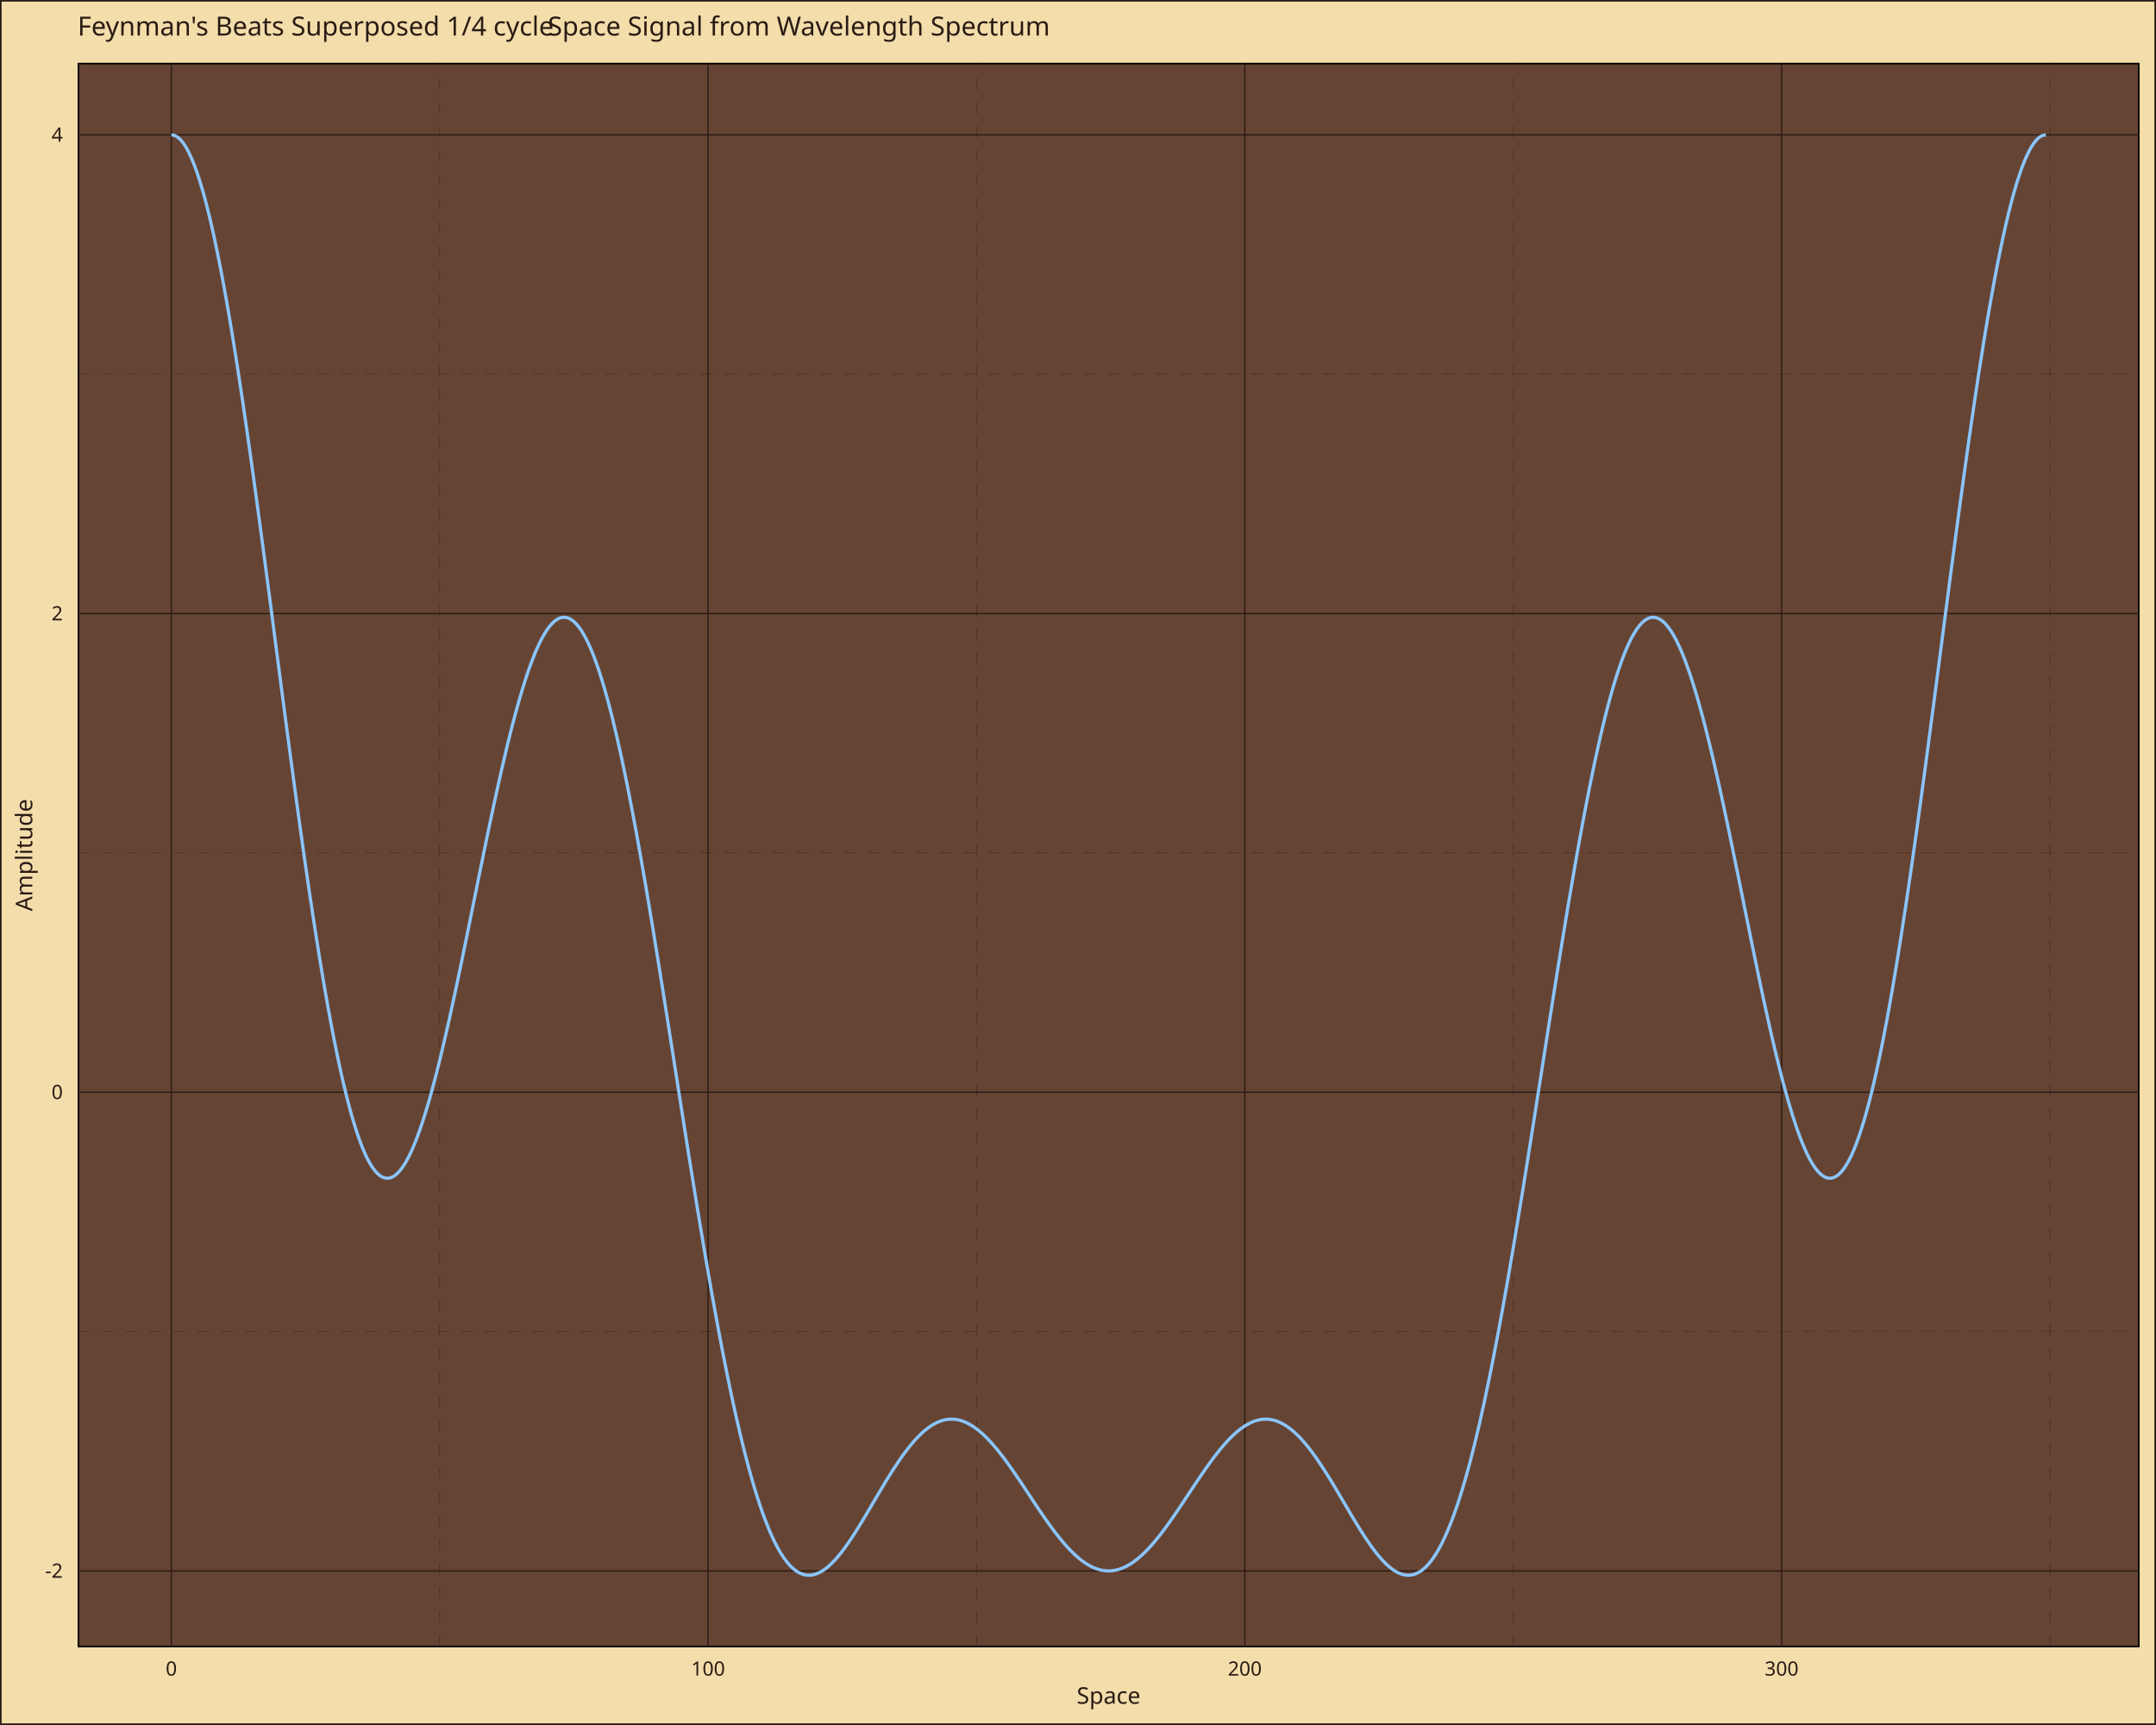
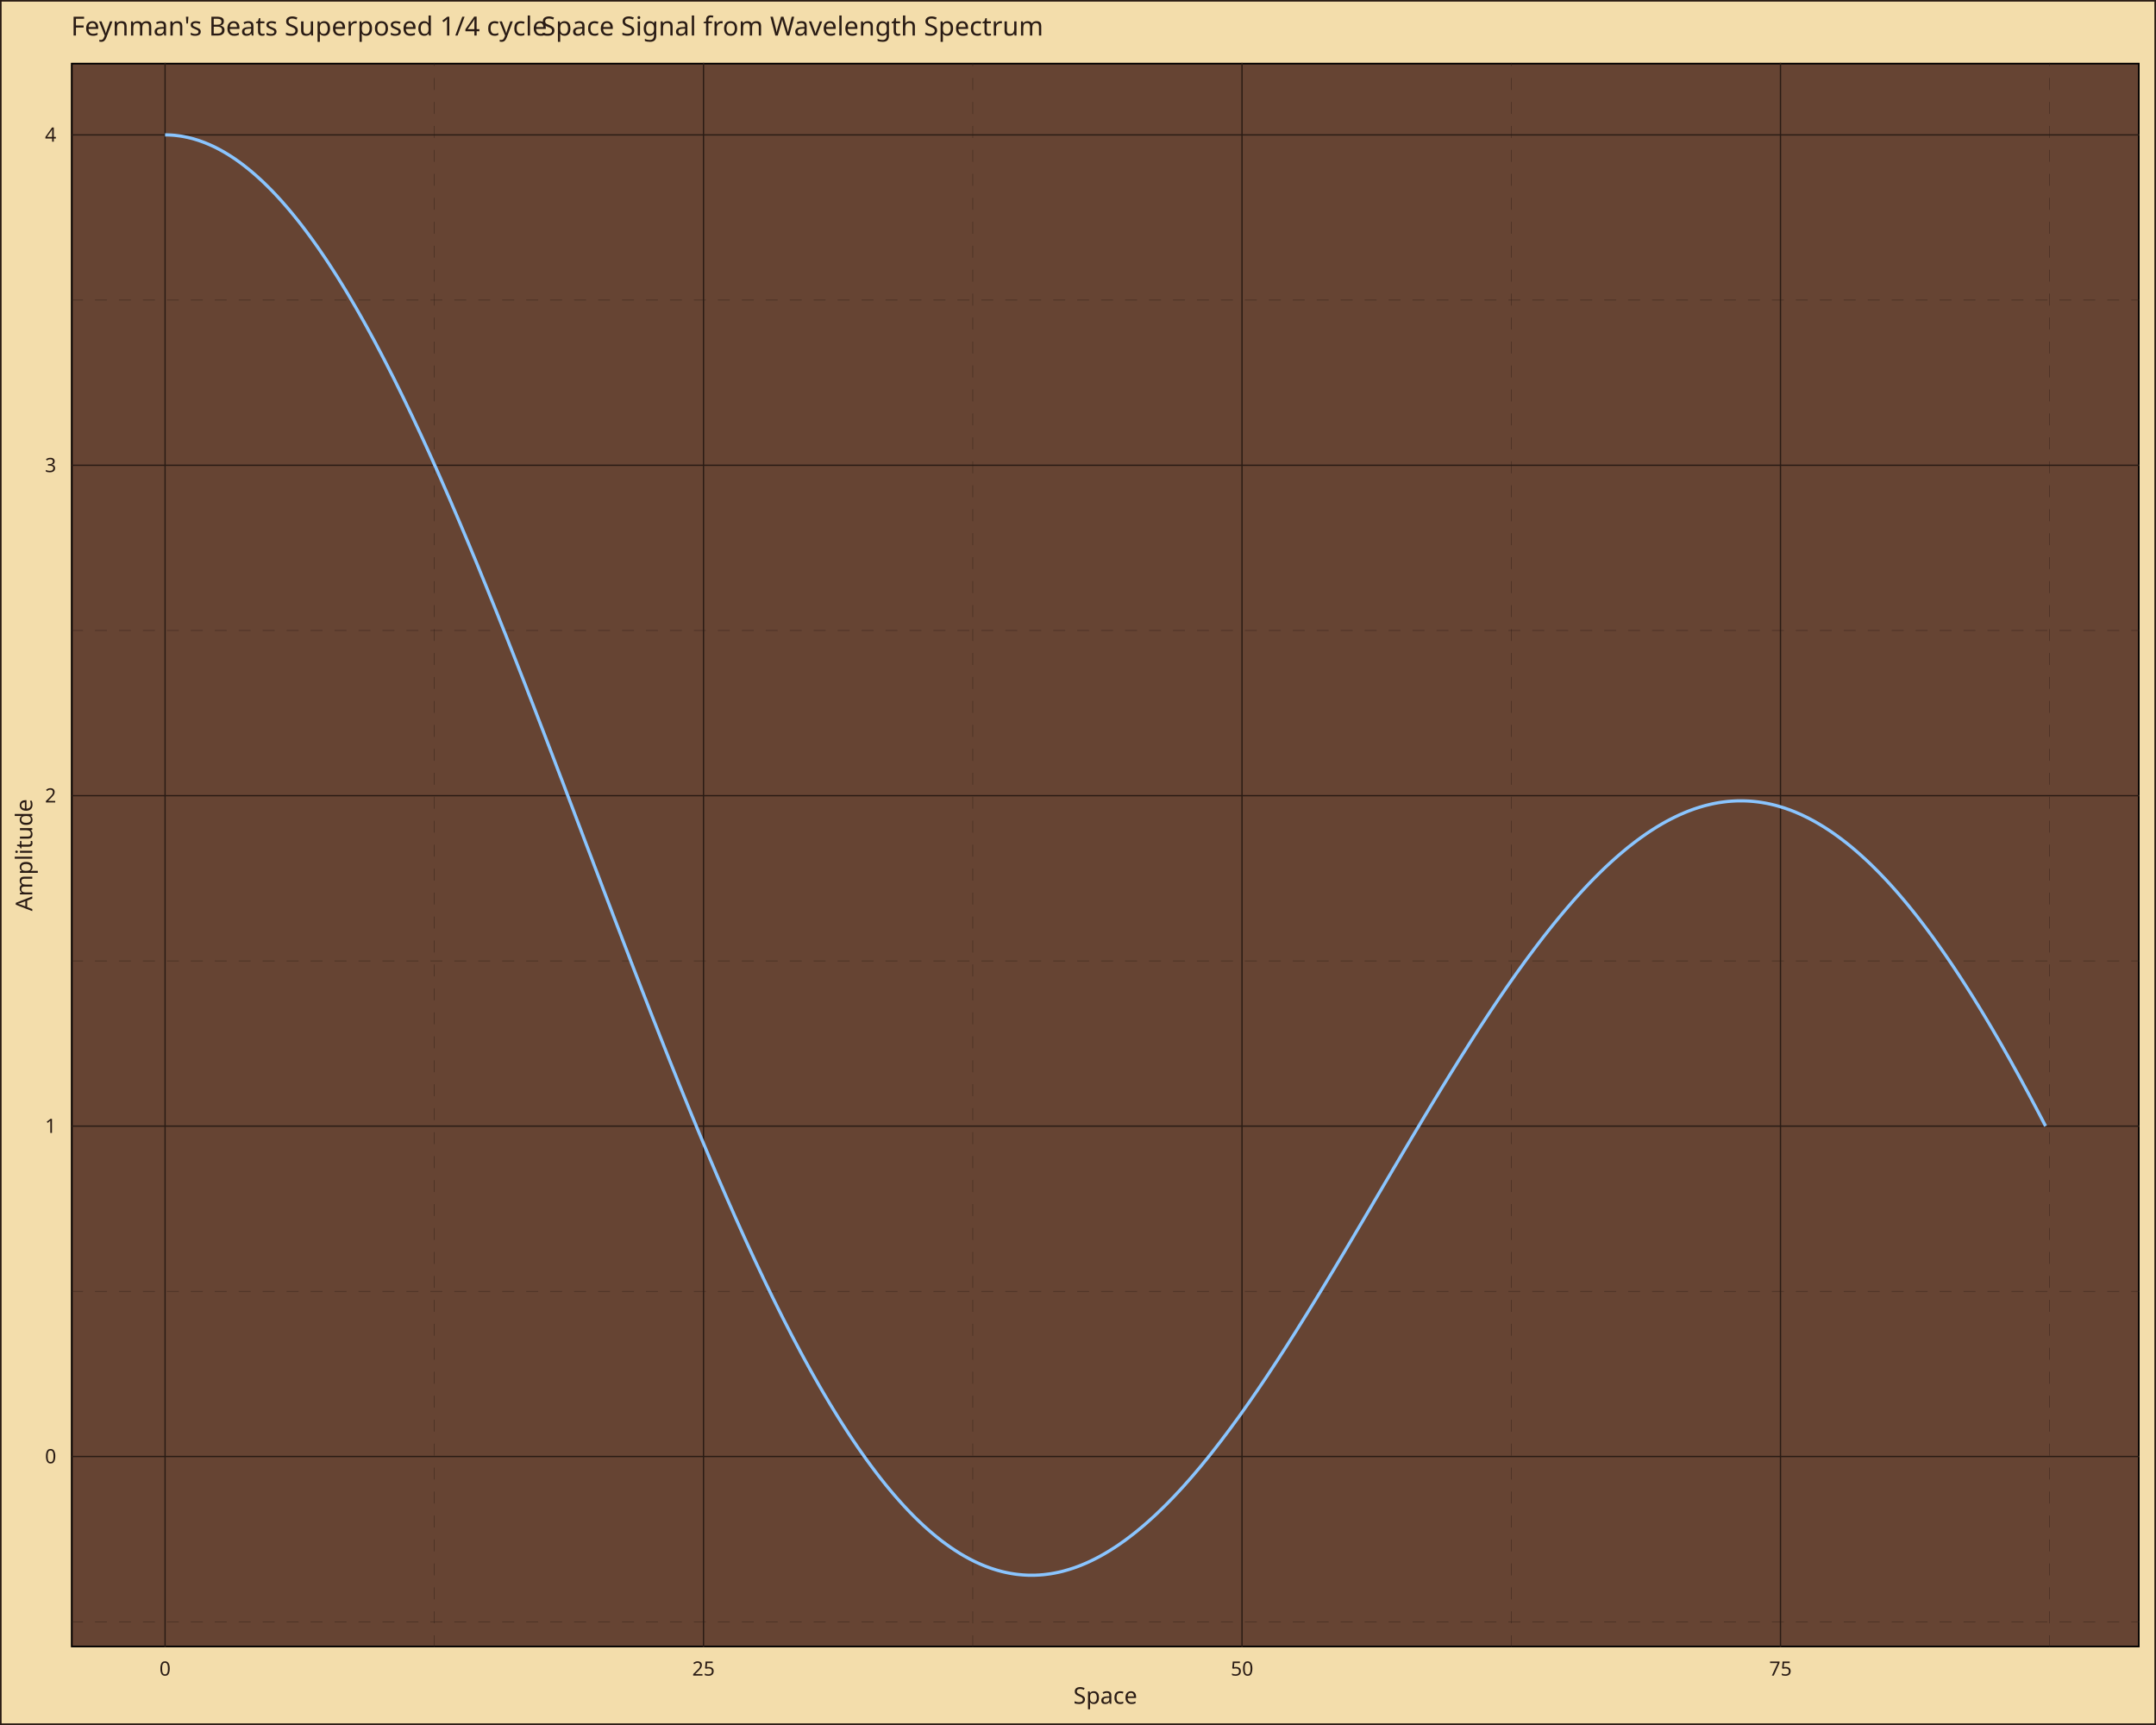
<svg xmlns="http://www.w3.org/2000/svg" class="svglite" data-engine-version="2.0" width="720.00pt" height="576.00pt" viewBox="0 0 720.00 576.00">
  <defs>
    <style type="text/css">
    .svglite line, .svglite polyline, .svglite polygon, .svglite path, .svglite rect, .svglite circle {
      fill: none;
      stroke: #000000;
      stroke-linecap: round;
      stroke-linejoin: round;
      stroke-miterlimit: 10.00;
    }
  </style>
  </defs>
  <rect width="100%" height="100%" style="stroke: none; fill: #FFFFFF;" />
  <defs>
    <clipPath id="cpMC4wMHw3MjAuMDB8MC4wMHw1NzYuMDA=">
      <rect x="0.00" y="0.00" width="720.00" height="576.00" />
    </clipPath>
  </defs>
  <g clip-path="url(#cpMC4wMHw3MjAuMDB8MC4wMHw1NzYuMDA=)">
    <rect x="0.00" y="0.00" width="720.00" height="576.00" style="stroke-width: 1.07; stroke: #291B14; fill: #F3DDAB;" />
  </g>
  <defs>
-     <clipPath id="cpMjUuOTJ8NzE0LjUyfDIwLjk5fDU1MC4wNA==">
-       <rect x="25.92" y="20.99" width="688.60" height="529.05" />
+     <clipPath id="cpMjMuNzJ8NzE0LjUyfDIwLjk5fDU1MC4wNA==">
+       <rect x="23.72" y="20.99" width="690.80" height="529.05" />
    </clipPath>
  </defs>
-   <g clip-path="url(#cpMjUuOTJ8NzE0LjUyfDIwLjk5fDU1MC4wNA==)">
-     <rect x="25.92" y="20.99" width="688.60" height="529.05" style="stroke-width: 1.07; fill: #664433;" />
-     <polyline points="25.92,444.63 714.52,444.63 " style="stroke-width: 0.11; stroke: #291B14; stroke-dasharray: 4.00,4.00; stroke-linecap: butt;" />
-     <polyline points="25.92,284.79 714.52,284.79 " style="stroke-width: 0.11; stroke: #291B14; stroke-dasharray: 4.00,4.00; stroke-linecap: butt;" />
-     <polyline points="25.92,124.96 714.52,124.96 " style="stroke-width: 0.11; stroke: #291B14; stroke-dasharray: 4.00,4.00; stroke-linecap: butt;" />
-     <polyline points="146.84,550.04 146.84,20.99 " style="stroke-width: 0.11; stroke: #291B14; stroke-dasharray: 4.00,4.00; stroke-linecap: butt;" />
-     <polyline points="326.10,550.04 326.10,20.99 " style="stroke-width: 0.11; stroke: #291B14; stroke-dasharray: 4.00,4.00; stroke-linecap: butt;" />
-     <polyline points="505.35,550.04 505.35,20.99 " style="stroke-width: 0.11; stroke: #291B14; stroke-dasharray: 4.00,4.00; stroke-linecap: butt;" />
-     <polyline points="684.60,550.04 684.60,20.99 " style="stroke-width: 0.11; stroke: #291B14; stroke-dasharray: 4.00,4.00; stroke-linecap: butt;" />
-     <polyline points="25.92,524.55 714.52,524.55 " style="stroke-width: 0.43; stroke: #291B14; stroke-linecap: butt;" />
-     <polyline points="25.92,364.71 714.52,364.71 " style="stroke-width: 0.43; stroke: #291B14; stroke-linecap: butt;" />
-     <polyline points="25.92,204.87 714.52,204.87 " style="stroke-width: 0.43; stroke: #291B14; stroke-linecap: butt;" />
-     <polyline points="25.92,45.04 714.52,45.04 " style="stroke-width: 0.43; stroke: #291B14; stroke-linecap: butt;" />
-     <polyline points="57.22,550.04 57.22,20.99 " style="stroke-width: 0.43; stroke: #291B14; stroke-linecap: butt;" />
-     <polyline points="236.47,550.04 236.47,20.99 " style="stroke-width: 0.43; stroke: #291B14; stroke-linecap: butt;" />
-     <polyline points="415.72,550.04 415.72,20.99 " style="stroke-width: 0.43; stroke: #291B14; stroke-linecap: butt;" />
-     <polyline points="594.98,550.04 594.98,20.99 " style="stroke-width: 0.43; stroke: #291B14; stroke-linecap: butt;" />
-     <polyline points="57.22,45.04 57.84,45.11 58.47,45.31 59.10,45.65 59.72,46.12 60.35,46.73 60.97,47.47 61.60,48.35 62.23,49.36 62.85,50.50 63.48,51.78 64.10,53.18 64.73,54.71 65.36,56.37 65.98,58.16 66.61,60.07 67.23,62.11 67.86,64.26 68.49,66.54 69.11,68.94 69.74,71.45 70.36,74.07 70.99,76.81 71.62,79.66 72.24,82.62 72.87,85.68 73.49,88.84 74.12,92.11 74.75,95.47 75.37,98.92 76.00,102.47 76.62,106.11 77.25,109.84 77.88,113.65 78.50,117.53 79.13,121.50 79.75,125.54 80.38,129.65 81.01,133.83 81.63,138.07 82.26,142.38 82.88,146.74 83.51,151.16 84.14,155.62 84.76,160.13 85.39,164.69 86.01,169.29 86.64,173.92 87.27,178.59 87.89,183.28 88.52,188.00 89.14,192.74 89.77,197.50 90.40,202.28 91.02,207.06 91.65,211.85 92.27,216.64 92.90,221.44 93.53,226.23 94.15,231.01 94.78,235.78 95.40,240.53 96.03,245.27 96.66,249.98 97.28,254.66 97.91,259.32 98.53,263.94 99.16,268.53 99.79,273.08 100.41,277.58 101.04,282.04 101.66,286.44 102.29,290.79 102.92,295.09 103.54,299.33 104.17,303.50 104.79,307.61 105.42,311.65 106.05,315.62 106.67,319.51 107.30,323.33 107.92,327.06 108.55,330.72 109.18,334.29 109.80,337.77 110.43,341.16 111.05,344.46 111.68,347.67 112.31,350.78 112.93,353.79 113.56,356.70 114.18,359.51 114.81,362.22 115.44,364.82 116.06,367.32 116.69,369.70 117.31,371.98 117.94,374.15 118.57,376.20 119.19,378.14 119.82,379.97 120.44,381.69 121.07,383.28 121.70,384.77 122.32,386.13 122.95,387.38 123.57,388.51 124.20,389.53 124.83,390.42 125.45,391.20 126.08,391.87 126.70,392.41 127.33,392.84 127.96,393.15 128.58,393.35 129.21,393.43 129.83,393.40 130.46,393.25 131.09,392.99 131.71,392.62 132.34,392.14 132.96,391.55 133.59,390.85 134.22,390.04 134.84,389.13 135.47,388.12 136.09,387.00 136.72,385.79 137.35,384.47 137.97,383.06 138.60,381.56 139.22,379.96 139.85,378.27 140.48,376.50 141.10,374.64 141.73,372.70 142.35,370.67 142.98,368.57 143.61,366.40 144.23,364.15 144.86,361.83 145.48,359.44 146.11,356.99 146.74,354.48 147.36,351.91 147.99,349.28 148.61,346.60 149.24,343.87 149.87,341.09 150.49,338.28 151.12,335.42 151.74,332.52 152.37,329.59 153.00,326.63 153.62,323.64 154.25,320.62 154.87,317.59 155.50,314.54 156.13,311.47 156.75,308.40 157.38,305.31 158.00,302.22 158.63,299.13 159.26,296.04 159.88,292.96 160.51,289.89 161.13,286.83 161.76,283.78 162.39,280.75 163.01,277.74 163.64,274.76 164.26,271.81 164.89,268.88 165.52,266.00 166.14,263.14 166.77,260.33 167.39,257.56 168.02,254.84 168.65,252.17 169.27,249.54 169.90,246.98 170.52,244.46 171.15,242.01 171.78,239.62 172.40,237.30 173.03,235.04 173.65,232.85 174.28,230.74 174.91,228.70 175.53,226.73 176.16,224.85 176.78,223.04 177.41,221.32 178.04,219.68 178.66,218.12 179.29,216.66 179.91,215.28 180.54,214.00 181.17,212.81 181.79,211.71 182.42,210.70 183.04,209.80 183.67,208.99 184.30,208.28 184.92,207.67 185.55,207.16 186.17,206.75 186.80,206.44 187.43,206.23 188.05,206.13 188.68,206.13 189.30,206.24 189.93,206.44 190.56,206.76 191.18,207.17 191.81,207.69 192.43,208.32 193.06,209.05 193.69,209.88 194.31,210.81 194.94,211.85 195.56,212.99 196.19,214.22 196.82,215.56 197.44,217.00 198.07,218.54 198.69,220.18 199.32,221.91 199.95,223.73 200.57,225.66 201.20,227.67 201.82,229.78 202.45,231.97 203.08,234.25 203.70,236.62 204.33,239.08 204.95,241.62 205.58,244.24 206.21,246.94 206.83,249.72 207.46,252.57 208.08,255.50 208.71,258.50 209.34,261.56 209.96,264.70 210.59,267.90 211.21,271.16 211.84,274.49 212.47,277.87 213.09,281.30 213.72,284.79 214.34,288.33 214.97,291.92 215.60,295.55 216.22,299.23 216.85,302.94 217.47,306.70 218.10,310.49 218.73,314.31 219.35,318.16 219.98,322.04 220.60,325.94 221.23,329.86 221.86,333.80 222.48,337.76 223.11,341.73 223.73,345.71 224.36,349.70 224.99,353.69 225.61,357.69 226.24,361.68 226.86,365.68 227.49,369.67 228.12,373.65 228.74,377.61 229.37,381.57 229.99,385.51 230.62,389.43 231.25,393.33 231.87,397.21 232.50,401.06 233.12,404.88 233.75,408.67 234.38,412.43 235.00,416.16 235.63,419.84 236.25,423.49 236.88,427.10 237.51,430.66 238.13,434.17 238.76,437.64 239.38,441.06 240.01,444.43 240.64,447.75 241.26,451.01 241.89,454.21 242.51,457.35 243.14,460.44 243.77,463.46 244.39,466.43 245.02,469.32 245.64,472.16 246.27,474.92 246.90,477.62 247.52,480.25 248.15,482.81 248.77,485.30 249.40,487.72 250.03,490.07 250.65,492.34 251.28,494.54 251.90,496.66 252.53,498.71 253.16,500.69 253.78,502.59 254.41,504.41 255.03,506.16 255.66,507.83 256.29,509.43 256.91,510.95 257.54,512.39 258.16,513.76 258.79,515.05 259.42,516.27 260.04,517.41 260.67,518.48 261.29,519.47 261.92,520.39 262.55,521.24 263.17,522.01 263.80,522.71 264.42,523.34 265.05,523.91 265.68,524.40 266.30,524.82 266.93,525.18 267.55,525.47 268.18,525.69 268.81,525.85 269.43,525.95 270.06,525.99 270.68,525.97 271.31,525.89 271.94,525.75 272.56,525.56 273.19,525.31 273.81,525.01 274.44,524.66 275.07,524.26 275.69,523.81 276.32,523.31 276.94,522.77 277.57,522.19 278.20,521.57 278.82,520.91 279.45,520.21 280.07,519.47 280.70,518.70 281.33,517.90 281.95,517.06 282.58,516.20 283.20,515.32 283.83,514.40 284.46,513.47 285.08,512.51 285.71,511.54 286.33,510.54 286.96,509.54 287.59,508.51 288.21,507.48 288.84,506.44 289.46,505.39 290.09,504.33 290.72,503.27 291.34,502.20 291.97,501.14 292.59,500.07 293.22,499.01 293.85,497.95 294.47,496.90 295.10,495.86 295.72,494.82 296.35,493.80 296.98,492.79 297.60,491.79 298.23,490.80 298.85,489.84 299.48,488.89 300.11,487.96 300.73,487.05 301.36,486.16 301.98,485.30 302.61,484.46 303.24,483.65 303.86,482.86 304.49,482.10 305.11,481.37 305.74,480.67 306.37,480.00 306.99,479.36 307.62,478.76 308.24,478.18 308.87,477.64 309.50,477.14 310.12,476.67 310.75,476.23 311.37,475.83 312.00,475.47 312.63,475.14 313.25,474.85 313.88,474.60 314.50,474.38 315.13,474.21 315.76,474.07 316.38,473.97 317.01,473.90 317.63,473.88 318.26,473.89 318.89,473.94 319.51,474.02 320.14,474.15 320.76,474.31 321.39,474.50 322.02,474.74 322.64,475.01 323.27,475.31 323.89,475.65 324.52,476.02 325.15,476.43 325.77,476.86 326.40,477.33 327.02,477.84 327.65,478.37 328.28,478.93 328.90,479.52 329.53,480.14 330.15,480.78 330.78,481.45 331.41,482.15 332.03,482.87 332.66,483.61 333.28,484.37 333.91,485.16 334.54,485.96 335.16,486.78 335.79,487.62 336.41,488.47 337.04,489.34 337.67,490.23 338.29,491.12 338.92,492.03 339.54,492.94 340.17,493.87 340.80,494.80 341.42,495.73 342.05,496.67 342.67,497.62 343.30,498.56 343.93,499.51 344.55,500.45 345.18,501.40 345.80,502.34 346.43,503.27 347.06,504.20 347.68,505.12 348.31,506.04 348.93,506.94 349.56,507.83 350.19,508.71 350.81,509.58 351.44,510.43 352.06,511.27 352.69,512.09 353.32,512.89 353.94,513.67 354.57,514.43 355.19,515.17 355.82,515.89 356.45,516.59 357.07,517.26 357.70,517.91 358.32,518.53 358.95,519.12 359.58,519.69 360.20,520.23 360.83,520.74 361.45,521.22 362.08,521.67 362.71,522.09 363.33,522.47 363.96,522.83 364.58,523.15 365.21,523.44 365.84,523.70 366.46,523.92 367.09,524.11 367.71,524.27 368.34,524.39 368.97,524.48 369.59,524.53 370.22,524.55 370.84,524.53 371.47,524.48 372.10,524.39 372.72,524.27 373.35,524.11 373.97,523.92 374.60,523.70 375.23,523.44 375.85,523.15 376.48,522.83 377.10,522.47 377.73,522.09 378.36,521.67 378.98,521.22 379.61,520.74 380.23,520.23 380.86,519.69 381.49,519.12 382.11,518.53 382.74,517.91 383.36,517.26 383.99,516.59 384.62,515.89 385.24,515.17 385.87,514.43 386.49,513.67 387.12,512.89 387.75,512.09 388.37,511.27 389.00,510.43 389.62,509.58 390.25,508.71 390.88,507.83 391.50,506.94 392.13,506.04 392.75,505.12 393.38,504.20 394.01,503.27 394.63,502.34 395.26,501.40 395.88,500.45 396.51,499.51 397.14,498.56 397.76,497.62 398.39,496.67 399.01,495.73 399.64,494.80 400.27,493.87 400.89,492.94 401.52,492.03 402.14,491.12 402.77,490.23 403.40,489.34 404.02,488.47 404.65,487.62 405.27,486.78 405.90,485.96 406.53,485.16 407.15,484.37 407.78,483.61 408.40,482.87 409.03,482.15 409.66,481.45 410.28,480.78 410.91,480.14 411.54,479.52 412.16,478.93 412.79,478.37 413.41,477.84 414.04,477.33 414.67,476.86 415.29,476.43 415.92,476.02 416.54,475.65 417.17,475.31 417.80,475.01 418.42,474.74 419.05,474.50 419.67,474.31 420.30,474.15 420.93,474.02 421.55,473.94 422.18,473.89 422.80,473.88 423.43,473.90 424.06,473.97 424.68,474.07 425.31,474.21 425.93,474.38 426.56,474.60 427.19,474.85 427.81,475.14 428.44,475.47 429.06,475.83 429.69,476.23 430.32,476.67 430.94,477.14 431.57,477.64 432.19,478.18 432.82,478.76 433.45,479.36 434.07,480.00 434.70,480.67 435.32,481.37 435.95,482.10 436.58,482.86 437.20,483.65 437.83,484.46 438.45,485.30 439.08,486.16 439.71,487.05 440.33,487.96 440.96,488.89 441.58,489.84 442.21,490.80 442.84,491.79 443.46,492.79 444.09,493.80 444.71,494.82 445.34,495.86 445.97,496.90 446.59,497.95 447.22,499.01 447.84,500.07 448.47,501.14 449.10,502.20 449.72,503.27 450.35,504.33 450.97,505.39 451.60,506.44 452.23,507.48 452.85,508.51 453.48,509.54 454.10,510.54 454.73,511.54 455.36,512.51 455.98,513.47 456.61,514.40 457.23,515.32 457.86,516.20 458.49,517.06 459.11,517.90 459.74,518.70 460.36,519.47 460.99,520.21 461.62,520.91 462.24,521.57 462.87,522.19 463.49,522.77 464.12,523.31 464.75,523.81 465.37,524.26 466.00,524.66 466.62,525.01 467.25,525.31 467.88,525.56 468.50,525.75 469.13,525.89 469.75,525.97 470.38,525.99 471.01,525.95 471.63,525.85 472.26,525.69 472.88,525.47 473.51,525.18 474.14,524.82 474.76,524.40 475.39,523.91 476.01,523.34 476.64,522.71 477.27,522.01 477.89,521.24 478.52,520.39 479.14,519.47 479.77,518.48 480.40,517.41 481.02,516.27 481.65,515.05 482.27,513.76 482.90,512.39 483.53,510.95 484.15,509.43 484.78,507.83 485.40,506.16 486.03,504.41 486.66,502.59 487.28,500.69 487.91,498.71 488.53,496.66 489.16,494.54 489.79,492.34 490.41,490.07 491.04,487.72 491.66,485.30 492.29,482.81 492.92,480.25 493.54,477.62 494.17,474.92 494.79,472.16 495.42,469.32 496.05,466.43 496.67,463.46 497.30,460.44 497.92,457.35 498.55,454.21 499.18,451.01 499.80,447.75 500.43,444.43 501.05,441.06 501.68,437.64 502.31,434.17 502.93,430.66 503.56,427.10 504.18,423.49 504.81,419.84 505.44,416.16 506.06,412.43 506.69,408.67 507.31,404.88 507.94,401.06 508.57,397.21 509.19,393.33 509.82,389.43 510.44,385.51 511.07,381.57 511.70,377.61 512.32,373.65 512.95,369.67 513.57,365.68 514.20,361.68 514.83,357.69 515.45,353.69 516.08,349.70 516.70,345.71 517.33,341.73 517.96,337.76 518.58,333.80 519.21,329.86 519.83,325.94 520.46,322.04 521.09,318.16 521.71,314.31 522.34,310.49 522.96,306.70 523.59,302.94 524.22,299.23 524.84,295.55 525.47,291.92 526.09,288.33 526.72,284.79 527.35,281.30 527.97,277.87 528.60,274.49 529.22,271.16 529.85,267.90 530.48,264.70 531.10,261.56 531.73,258.50 532.35,255.50 532.98,252.57 533.61,249.72 534.23,246.94 534.86,244.24 535.48,241.62 536.11,239.08 536.74,236.62 537.36,234.25 537.99,231.97 538.61,229.78 539.24,227.67 539.87,225.66 540.49,223.73 541.12,221.91 541.74,220.18 542.37,218.54 543.00,217.00 543.62,215.56 544.25,214.22 544.87,212.99 545.50,211.85 546.13,210.81 546.75,209.88 547.38,209.05 548.00,208.32 548.63,207.69 549.26,207.17 549.88,206.76 550.51,206.44 551.13,206.24 551.76,206.13 552.39,206.13 553.01,206.23 553.64,206.44 554.26,206.75 554.89,207.16 555.52,207.67 556.14,208.28 556.77,208.99 557.39,209.80 558.02,210.70 558.65,211.71 559.27,212.81 559.90,214.00 560.52,215.28 561.15,216.66 561.78,218.12 562.40,219.68 563.03,221.32 563.65,223.04 564.28,224.85 564.91,226.73 565.53,228.70 566.16,230.74 566.78,232.85 567.41,235.04 568.04,237.30 568.66,239.62 569.29,242.01 569.91,244.46 570.54,246.98 571.17,249.54 571.79,252.17 572.42,254.84 573.04,257.56 573.67,260.33 574.30,263.14 574.92,266.00 575.55,268.88 576.17,271.81 576.80,274.76 577.43,277.74 578.05,280.75 578.68,283.78 579.30,286.83 579.93,289.89 580.56,292.96 581.18,296.04 581.81,299.13 582.43,302.22 583.06,305.31 583.69,308.40 584.31,311.47 584.94,314.54 585.56,317.59 586.19,320.62 586.82,323.64 587.44,326.63 588.07,329.59 588.69,332.52 589.32,335.42 589.95,338.28 590.57,341.09 591.20,343.87 591.82,346.60 592.45,349.28 593.08,351.91 593.70,354.48 594.33,356.99 594.95,359.44 595.58,361.83 596.21,364.15 596.83,366.40 597.46,368.57 598.08,370.67 598.71,372.70 599.34,374.64 599.96,376.50 600.59,378.27 601.21,379.96 601.84,381.56 602.47,383.06 603.09,384.47 603.72,385.79 604.34,387.00 604.97,388.12 605.60,389.13 606.22,390.04 606.85,390.85 607.47,391.55 608.10,392.14 608.73,392.62 609.35,392.99 609.98,393.25 610.60,393.40 611.23,393.43 611.86,393.35 612.48,393.15 613.11,392.84 613.73,392.41 614.36,391.87 614.99,391.20 615.61,390.42 616.24,389.53 616.86,388.51 617.49,387.38 618.12,386.13 618.74,384.77 619.37,383.28 619.99,381.69 620.62,379.97 621.25,378.14 621.87,376.20 622.50,374.15 623.12,371.98 623.75,369.70 624.38,367.32 625.00,364.82 625.63,362.22 626.25,359.51 626.88,356.70 627.51,353.79 628.13,350.78 628.76,347.67 629.38,344.46 630.01,341.16 630.64,337.77 631.26,334.29 631.89,330.72 632.51,327.06 633.14,323.33 633.77,319.51 634.39,315.62 635.02,311.65 635.64,307.61 636.27,303.50 636.90,299.33 637.52,295.09 638.15,290.79 638.77,286.44 639.40,282.04 640.03,277.58 640.65,273.08 641.28,268.53 641.90,263.94 642.53,259.32 643.16,254.66 643.78,249.98 644.41,245.27 645.03,240.53 645.66,235.78 646.29,231.01 646.91,226.23 647.54,221.44 648.16,216.64 648.79,211.85 649.42,207.06 650.04,202.28 650.67,197.50 651.29,192.74 651.92,188.00 652.55,183.28 653.17,178.59 653.80,173.92 654.42,169.29 655.05,164.69 655.68,160.13 656.30,155.62 656.93,151.16 657.55,146.74 658.18,142.38 658.81,138.07 659.43,133.83 660.06,129.65 660.68,125.54 661.31,121.50 661.94,117.53 662.56,113.65 663.19,109.84 663.81,106.11 664.44,102.47 665.07,98.92 665.69,95.47 666.32,92.11 666.94,88.84 667.57,85.68 668.20,82.62 668.82,79.66 669.45,76.81 670.07,74.07 670.70,71.45 671.33,68.94 671.95,66.54 672.58,64.26 673.20,62.11 673.83,60.07 674.46,58.16 675.08,56.37 675.71,54.71 676.33,53.18 676.96,51.78 677.59,50.50 678.21,49.36 678.84,48.35 679.46,47.47 680.09,46.73 680.72,46.12 681.34,45.65 681.97,45.31 682.59,45.11 683.22,45.04 " style="stroke-width: 1.07; stroke: #8AC5FF; stroke-linecap: butt;" />
+   <g clip-path="url(#cpMjMuNzJ8NzE0LjUyfDIwLjk5fDU1MC4wNA==)">
+     <rect x="23.72" y="20.99" width="690.80" height="529.05" style="stroke-width: 1.07; fill: #664433;" />
+     <polyline points="23.72,541.50 714.52,541.50 " style="stroke-width: 0.11; stroke: #291B14; stroke-dasharray: 4.00,4.00; stroke-linecap: butt;" />
+     <polyline points="23.72,431.18 714.52,431.18 " style="stroke-width: 0.11; stroke: #291B14; stroke-dasharray: 4.00,4.00; stroke-linecap: butt;" />
+     <polyline points="23.72,320.85 714.52,320.85 " style="stroke-width: 0.11; stroke: #291B14; stroke-dasharray: 4.00,4.00; stroke-linecap: butt;" />
+     <polyline points="23.72,210.53 714.52,210.53 " style="stroke-width: 0.11; stroke: #291B14; stroke-dasharray: 4.00,4.00; stroke-linecap: butt;" />
+     <polyline points="23.72,100.20 714.52,100.20 " style="stroke-width: 0.11; stroke: #291B14; stroke-dasharray: 4.00,4.00; stroke-linecap: butt;" />
+     <polyline points="145.03,550.04 145.03,20.99 " style="stroke-width: 0.11; stroke: #291B14; stroke-dasharray: 4.00,4.00; stroke-linecap: butt;" />
+     <polyline points="324.86,550.04 324.86,20.99 " style="stroke-width: 0.11; stroke: #291B14; stroke-dasharray: 4.00,4.00; stroke-linecap: butt;" />
+     <polyline points="504.68,550.04 504.68,20.99 " style="stroke-width: 0.11; stroke: #291B14; stroke-dasharray: 4.00,4.00; stroke-linecap: butt;" />
+     <polyline points="684.51,550.04 684.51,20.99 " style="stroke-width: 0.11; stroke: #291B14; stroke-dasharray: 4.00,4.00; stroke-linecap: butt;" />
+     <polyline points="23.72,486.34 714.52,486.34 " style="stroke-width: 0.43; stroke: #291B14; stroke-linecap: butt;" />
+     <polyline points="23.72,376.02 714.52,376.02 " style="stroke-width: 0.43; stroke: #291B14; stroke-linecap: butt;" />
+     <polyline points="23.72,265.69 714.52,265.69 " style="stroke-width: 0.43; stroke: #291B14; stroke-linecap: butt;" />
+     <polyline points="23.72,155.36 714.52,155.36 " style="stroke-width: 0.43; stroke: #291B14; stroke-linecap: butt;" />
+     <polyline points="23.72,45.04 714.52,45.04 " style="stroke-width: 0.43; stroke: #291B14; stroke-linecap: butt;" />
+     <polyline points="55.12,550.04 55.12,20.99 " style="stroke-width: 0.43; stroke: #291B14; stroke-linecap: butt;" />
+     <polyline points="234.94,550.04 234.94,20.99 " style="stroke-width: 0.43; stroke: #291B14; stroke-linecap: butt;" />
+     <polyline points="414.77,550.04 414.77,20.99 " style="stroke-width: 0.43; stroke: #291B14; stroke-linecap: butt;" />
+     <polyline points="594.60,550.04 594.60,20.99 " style="stroke-width: 0.43; stroke: #291B14; stroke-linecap: butt;" />
+     <polyline points="55.12,45.04 55.75,45.04 56.38,45.06 57.00,45.09 57.63,45.13 58.26,45.18 58.89,45.25 59.52,45.33 60.14,45.41 60.77,45.51 61.40,45.62 62.03,45.75 62.66,45.88 63.28,46.03 63.91,46.18 64.54,46.35 65.17,46.54 65.80,46.73 66.42,46.93 67.05,47.15 67.68,47.38 68.31,47.61 68.94,47.87 69.56,48.13 70.19,48.40 70.82,48.69 71.45,48.98 72.08,49.29 72.70,49.61 73.33,49.94 73.96,50.29 74.59,50.64 75.22,51.01 75.84,51.38 76.47,51.77 77.10,52.17 77.73,52.58 78.36,53.00 78.98,53.44 79.61,53.88 80.24,54.34 80.87,54.81 81.50,55.29 82.12,55.78 82.75,56.28 83.38,56.79 84.01,57.31 84.64,57.85 85.26,58.39 85.89,58.95 86.52,59.52 87.15,60.09 87.78,60.68 88.40,61.28 89.03,61.90 89.66,62.52 90.29,63.15 90.92,63.79 91.54,64.45 92.17,65.11 92.80,65.79 93.43,66.48 94.06,67.17 94.68,67.88 95.31,68.60 95.94,69.33 96.57,70.07 97.20,70.82 97.82,71.58 98.45,72.35 99.08,73.13 99.71,73.92 100.34,74.72 100.96,75.53 101.59,76.35 102.22,77.19 102.85,78.03 103.48,78.88 104.10,79.74 104.73,80.61 105.36,81.50 105.99,82.39 106.62,83.29 107.24,84.20 107.87,85.12 108.50,86.05 109.13,86.99 109.76,87.94 110.38,88.90 111.01,89.87 111.64,90.85 112.27,91.84 112.90,92.83 113.52,93.84 114.15,94.85 114.78,95.88 115.41,96.91 116.04,97.96 116.66,99.01 117.29,100.07 117.92,101.14 118.55,102.22 119.18,103.31 119.80,104.40 120.43,105.51 121.06,106.62 121.69,107.74 122.32,108.87 122.94,110.01 123.57,111.16 124.20,112.32 124.83,113.48 125.46,114.65 126.08,115.84 126.71,117.02 127.34,118.22 127.97,119.43 128.60,120.64 129.22,121.86 129.85,123.09 130.48,124.33 131.11,125.57 131.74,126.82 132.36,128.08 132.99,129.35 133.62,130.62 134.25,131.91 134.88,133.20 135.50,134.49 136.13,135.80 136.76,137.11 137.39,138.42 138.02,139.75 138.64,141.08 139.27,142.42 139.90,143.77 140.53,145.12 141.16,146.48 141.78,147.84 142.41,149.21 143.04,150.59 143.67,151.98 144.30,153.37 144.92,154.77 145.55,156.17 146.18,157.58 146.81,159.00 147.44,160.42 148.06,161.85 148.69,163.28 149.32,164.72 149.95,166.16 150.58,167.61 151.20,169.07 151.83,170.53 152.46,172.00 153.09,173.47 153.72,174.95 154.34,176.43 154.97,177.92 155.60,179.41 156.23,180.91 156.86,182.41 157.48,183.92 158.11,185.44 158.74,186.95 159.37,188.47 160.00,190.00 160.62,191.53 161.25,193.07 161.88,194.61 162.51,196.15 163.14,197.70 163.76,199.25 164.39,200.80 165.02,202.36 165.65,203.93 166.28,205.49 166.90,207.07 167.53,208.64 168.16,210.22 168.79,211.80 169.42,213.38 170.04,214.97 170.67,216.56 171.30,218.16 171.93,219.76 172.56,221.36 173.18,222.96 173.81,224.57 174.44,226.17 175.07,227.79 175.70,229.40 176.32,231.02 176.95,232.64 177.58,234.26 178.21,235.88 178.84,237.51 179.46,239.13 180.09,240.76 180.72,242.40 181.35,244.03 181.98,245.67 182.60,247.30 183.23,248.94 183.86,250.58 184.49,252.22 185.12,253.87 185.74,255.51 186.37,257.16 187.00,258.81 187.63,260.45 188.26,262.10 188.88,263.75 189.51,265.40 190.14,267.05 190.77,268.71 191.40,270.36 192.02,272.01 192.65,273.67 193.28,275.32 193.91,276.97 194.54,278.63 195.16,280.28 195.79,281.94 196.42,283.59 197.05,285.25 197.68,286.90 198.30,288.56 198.93,290.21 199.56,291.86 200.19,293.51 200.82,295.17 201.44,296.82 202.07,298.47 202.70,300.12 203.33,301.77 203.96,303.41 204.58,305.06 205.21,306.71 205.84,308.35 206.47,309.99 207.10,311.63 207.72,313.27 208.35,314.91 208.98,316.55 209.61,318.18 210.24,319.82 210.86,321.45 211.49,323.08 212.12,324.71 212.75,326.33 213.38,327.95 214.00,329.57 214.63,331.19 215.26,332.81 215.89,334.42 216.52,336.03 217.14,337.64 217.77,339.25 218.40,340.85 219.03,342.45 219.66,344.05 220.28,345.64 220.91,347.23 221.54,348.82 222.17,350.41 222.80,351.99 223.42,353.57 224.05,355.14 224.68,356.71 225.31,358.28 225.94,359.84 226.56,361.40 227.19,362.96 227.82,364.51 228.45,366.06 229.08,367.60 229.70,369.14 230.33,370.68 230.96,372.21 231.59,373.74 232.22,375.26 232.84,376.78 233.47,378.29 234.10,379.80 234.73,381.31 235.36,382.81 235.98,384.30 236.61,385.79 237.24,387.28 237.87,388.76 238.50,390.23 239.12,391.70 239.75,393.17 240.38,394.63 241.01,396.08 241.64,397.53 242.26,398.97 242.89,400.41 243.52,401.84 244.15,403.27 244.78,404.69 245.40,406.11 246.03,407.52 246.66,408.92 247.29,410.32 247.92,411.71 248.54,413.09 249.17,414.47 249.80,415.84 250.43,417.21 251.06,418.57 251.68,419.92 252.31,421.27 252.94,422.61 253.57,423.94 254.20,425.27 254.82,426.59 255.45,427.91 256.08,429.21 256.71,430.51 257.34,431.81 257.96,433.09 258.59,434.37 259.22,435.64 259.85,436.91 260.48,438.17 261.10,439.42 261.73,440.66 262.36,441.89 262.99,443.12 263.62,444.34 264.24,445.56 264.87,446.76 265.50,447.96 266.13,449.15 266.76,450.33 267.38,451.51 268.01,452.67 268.64,453.83 269.27,454.98 269.90,456.13 270.52,457.26 271.15,458.39 271.78,459.51 272.41,460.62 273.04,461.72 273.66,462.82 274.29,463.90 274.92,464.98 275.55,466.05 276.18,467.11 276.80,468.16 277.43,469.21 278.06,470.24 278.69,471.27 279.32,472.29 279.94,473.30 280.57,474.30 281.20,475.29 281.83,476.27 282.46,477.25 283.08,478.21 283.71,479.17 284.34,480.12 284.97,481.06 285.60,481.98 286.22,482.91 286.85,483.82 287.48,484.72 288.11,485.61 288.74,486.50 289.36,487.37 289.99,488.24 290.62,489.09 291.25,489.94 291.88,490.78 292.50,491.61 293.13,492.43 293.76,493.24 294.39,494.04 295.02,494.83 295.64,495.61 296.27,496.38 296.90,497.14 297.53,497.89 298.16,498.64 298.78,499.37 299.41,500.09 300.04,500.81 300.67,501.51 301.30,502.21 301.92,502.89 302.55,503.57 303.18,504.23 303.81,504.89 304.44,505.53 305.06,506.17 305.69,506.80 306.32,507.41 306.95,508.02 307.58,508.61 308.20,509.20 308.83,509.78 309.46,510.34 310.09,510.90 310.72,511.45 311.34,511.98 311.97,512.51 312.60,513.03 313.23,513.53 313.86,514.03 314.48,514.52 315.11,514.99 315.74,515.46 316.37,515.91 317.00,516.36 317.62,516.80 318.25,517.22 318.88,517.64 319.51,518.04 320.14,518.44 320.76,518.83 321.39,519.20 322.02,519.57 322.65,519.92 323.28,520.27 323.90,520.60 324.53,520.93 325.16,521.24 325.79,521.55 326.42,521.84 327.04,522.12 327.67,522.40 328.30,522.66 328.93,522.92 329.56,523.16 330.18,523.39 330.81,523.62 331.44,523.83 332.07,524.03 332.70,524.23 333.32,524.41 333.95,524.58 334.58,524.75 335.21,524.90 335.84,525.04 336.46,525.17 337.09,525.30 337.72,525.41 338.35,525.51 338.98,525.61 339.60,525.69 340.23,525.76 340.86,525.82 341.49,525.88 342.12,525.92 342.74,525.95 343.37,525.98 344.00,525.99 344.63,525.99 345.26,525.99 345.88,525.97 346.51,525.94 347.14,525.91 347.77,525.86 348.40,525.81 349.02,525.74 349.65,525.66 350.28,525.58 350.91,525.49 351.54,525.38 352.16,525.27 352.79,525.14 353.42,525.01 354.05,524.87 354.68,524.72 355.30,524.56 355.93,524.38 356.56,524.20 357.19,524.01 357.82,523.81 358.44,523.61 359.07,523.39 359.70,523.16 360.33,522.92 360.96,522.68 361.58,522.42 362.21,522.16 362.84,521.89 363.47,521.60 364.10,521.31 364.72,521.01 365.35,520.70 365.98,520.38 366.61,520.05 367.24,519.72 367.86,519.37 368.49,519.02 369.12,518.65 369.75,518.28 370.38,517.90 371.00,517.51 371.63,517.11 372.26,516.71 372.89,516.29 373.52,515.87 374.14,515.44 374.77,514.99 375.40,514.55 376.03,514.09 376.66,513.62 377.28,513.15 377.91,512.66 378.54,512.17 379.17,511.68 379.80,511.17 380.42,510.65 381.05,510.13 381.68,509.60 382.31,509.06 382.94,508.51 383.56,507.96 384.19,507.39 384.82,506.82 385.45,506.25 386.08,505.66 386.70,505.07 387.33,504.46 387.96,503.86 388.59,503.24 389.22,502.62 389.84,501.99 390.47,501.35 391.10,500.70 391.73,500.05 392.36,499.39 392.98,498.72 393.61,498.05 394.24,497.37 394.87,496.68 395.50,495.99 396.12,495.28 396.75,494.58 397.38,493.86 398.01,493.14 398.64,492.41 399.26,491.67 399.89,490.93 400.52,490.19 401.15,489.43 401.78,488.67 402.40,487.90 403.03,487.13 403.66,486.35 404.29,485.57 404.92,484.77 405.54,483.98 406.17,483.17 406.80,482.36 407.43,481.55 408.06,480.73 408.68,479.90 409.31,479.07 409.94,478.23 410.57,477.39 411.20,476.54 411.82,475.68 412.45,474.83 413.08,473.96 413.71,473.09 414.34,472.22 414.96,471.34 415.59,470.45 416.22,469.56 416.85,468.67 417.48,467.77 418.10,466.86 418.73,465.95 419.36,465.04 419.99,464.12 420.62,463.20 421.24,462.27 421.87,461.34 422.50,460.41 423.13,459.47 423.76,458.52 424.38,457.57 425.01,456.62 425.64,455.66 426.27,454.70 426.90,453.74 427.52,452.77 428.15,451.80 428.78,450.83 429.41,449.85 430.04,448.87 430.66,447.88 431.29,446.89 431.92,445.90 432.55,444.91 433.18,443.91 433.80,442.91 434.43,441.90 435.06,440.89 435.69,439.88 436.32,438.87 436.94,437.86 437.57,436.84 438.20,435.82 438.83,434.79 439.46,433.77 440.08,432.74 440.71,431.71 441.34,430.68 441.97,429.64 442.60,428.60 443.22,427.57 443.85,426.52 444.48,425.48 445.11,424.44 445.74,423.39 446.36,422.34 446.99,421.29 447.62,420.24 448.25,419.19 448.88,418.14 449.50,417.08 450.13,416.02 450.76,414.97 451.39,413.91 452.02,412.85 452.64,411.79 453.27,410.73 453.90,409.66 454.53,408.60 455.16,407.54 455.78,406.47 456.41,405.41 457.04,404.34 457.67,403.28 458.30,402.21 458.92,401.14 459.55,400.08 460.18,399.01 460.81,397.94 461.44,396.88 462.06,395.81 462.69,394.75 463.32,393.68 463.95,392.61 464.58,391.55 465.20,390.48 465.83,389.42 466.46,388.36 467.09,387.29 467.72,386.23 468.34,385.17 468.97,384.11 469.60,383.05 470.23,381.99 470.86,380.93 471.48,379.88 472.11,378.82 472.74,377.77 473.37,376.72 474.00,375.67 474.62,374.62 475.25,373.57 475.88,372.52 476.51,371.48 477.14,370.44 477.76,369.39 478.39,368.36 479.02,367.32 479.65,366.28 480.28,365.25 480.90,364.22 481.53,363.19 482.16,362.17 482.79,361.14 483.42,360.12 484.04,359.11 484.67,358.09 485.30,357.08 485.93,356.07 486.56,355.06 487.18,354.05 487.81,353.05 488.44,352.05 489.07,351.06 489.70,350.07 490.32,349.08 490.95,348.09 491.58,347.11 492.21,346.13 492.84,345.15 493.46,344.18 494.09,343.21 494.72,342.25 495.35,341.29 495.98,340.33 496.60,339.38 497.23,338.43 497.86,337.48 498.49,336.54 499.12,335.60 499.74,334.67 500.37,333.74 501.00,332.81 501.63,331.89 502.26,330.98 502.88,330.06 503.51,329.16 504.14,328.25 504.77,327.36 505.40,326.46 506.02,325.57 506.65,324.69 507.28,323.81 507.91,322.94 508.54,322.07 509.16,321.20 509.79,320.34 510.42,319.49 511.05,318.64 511.68,317.80 512.30,316.96 512.93,316.13 513.56,315.30 514.19,314.48 514.82,313.66 515.44,312.85 516.07,312.05 516.70,311.25 517.33,310.45 517.96,309.66 518.58,308.88 519.21,308.11 519.84,307.34 520.47,306.57 521.10,305.81 521.72,305.06 522.35,304.32 522.98,303.58 523.61,302.84 524.24,302.12 524.86,301.40 525.49,300.68 526.12,299.97 526.75,299.27 527.38,298.58 528.00,297.89 528.63,297.21 529.26,296.53 529.89,295.87 530.52,295.20 531.14,294.55 531.77,293.90 532.40,293.26 533.03,292.63 533.66,292.00 534.28,291.38 534.91,290.77 535.54,290.16 536.17,289.56 536.80,288.97 537.42,288.39 538.05,287.81 538.68,287.24 539.31,286.68 539.94,286.12 540.56,285.58 541.19,285.04 541.82,284.51 542.45,283.98 543.08,283.46 543.70,282.95 544.33,282.45 544.96,281.96 545.59,281.47 546.22,280.99 546.84,280.52 547.47,280.06 548.10,279.60 548.73,279.16 549.36,278.72 549.98,278.28 550.61,277.86 551.24,277.45 551.87,277.04 552.50,276.64 553.12,276.25 553.75,275.86 554.38,275.49 555.01,275.12 555.64,274.76 556.26,274.41 556.89,274.07 557.52,273.74 558.15,273.41 558.78,273.10 559.40,272.79 560.03,272.49 560.66,272.19 561.29,271.91 561.92,271.64 562.54,271.37 563.17,271.11 563.80,270.86 564.43,270.62 565.06,270.39 565.68,270.16 566.31,269.95 566.94,269.74 567.57,269.54 568.20,269.36 568.82,269.17 569.45,269.00 570.08,268.84 570.71,268.69 571.34,268.54 571.96,268.40 572.59,268.27 573.22,268.15 573.85,268.04 574.48,267.94 575.10,267.85 575.73,267.77 576.36,267.69 576.99,267.62 577.62,267.57 578.24,267.52 578.87,267.48 579.50,267.45 580.13,267.42 580.76,267.41 581.38,267.41 582.01,267.41 582.64,267.43 583.27,267.45 583.90,267.48 584.52,267.52 585.15,267.57 585.78,267.63 586.41,267.70 587.04,267.77 587.66,267.86 588.29,267.95 588.92,268.06 589.55,268.17 590.18,268.29 590.80,268.42 591.43,268.56 592.06,268.71 592.69,268.86 593.32,269.03 593.94,269.21 594.57,269.39 595.20,269.58 595.83,269.78 596.46,270.00 597.08,270.22 597.71,270.44 598.34,270.68 598.97,270.93 599.60,271.18 600.22,271.45 600.85,271.72 601.48,272.00 602.11,272.30 602.74,272.60 603.36,272.91 603.99,273.22 604.62,273.55 605.25,273.89 605.88,274.23 606.50,274.58 607.13,274.95 607.76,275.32 608.39,275.70 609.02,276.08 609.64,276.48 610.27,276.89 610.90,277.30 611.53,277.72 612.16,278.16 612.78,278.60 613.41,279.05 614.04,279.51 614.67,279.97 615.30,280.45 615.92,280.93 616.55,281.42 617.18,281.92 617.81,282.43 618.44,282.95 619.06,283.48 619.69,284.01 620.32,284.56 620.95,285.11 621.58,285.67 622.20,286.24 622.83,286.81 623.46,287.40 624.09,287.99 624.72,288.59 625.34,289.20 625.97,289.82 626.60,290.45 627.23,291.08 627.86,291.73 628.48,292.38 629.11,293.04 629.74,293.70 630.37,294.38 631.00,295.06 631.62,295.75 632.25,296.45 632.88,297.16 633.51,297.87 634.14,298.60 634.76,299.33 635.39,300.07 636.02,300.81 636.65,301.57 637.28,302.33 637.90,303.10 638.53,303.87 639.16,304.66 639.79,305.45 640.42,306.25 641.04,307.06 641.67,307.87 642.30,308.69 642.93,309.52 643.56,310.36 644.18,311.20 644.81,312.05 645.44,312.91 646.07,313.78 646.70,314.65 647.32,315.53 647.95,316.42 648.58,317.31 649.21,318.21 649.84,319.12 650.46,320.03 651.09,320.95 651.72,321.88 652.35,322.82 652.98,323.76 653.60,324.71 654.23,325.66 654.86,326.63 655.49,327.60 656.12,328.57 656.74,329.55 657.37,330.54 658.00,331.53 658.63,332.53 659.26,333.54 659.88,334.56 660.51,335.57 661.14,336.60 661.77,337.63 662.40,338.67 663.02,339.71 663.65,340.76 664.28,341.82 664.91,342.88 665.54,343.95 666.16,345.02 666.79,346.10 667.42,347.19 668.05,348.28 668.68,349.37 669.30,350.48 669.93,351.58 670.56,352.70 671.19,353.81 671.82,354.94 672.44,356.07 673.07,357.20 673.70,358.34 674.33,359.48 674.96,360.63 675.58,361.79 676.21,362.95 676.84,364.11 677.47,365.28 678.10,366.45 678.72,367.63 679.35,368.82 679.98,370.01 680.61,371.20 681.24,372.40 681.86,373.60 682.49,374.80 683.12,376.02 " style="stroke-width: 1.07; stroke: #8AC5FF; stroke-linecap: butt;" />
  </g>
  <g clip-path="url(#cpMC4wMHw3MjAuMDB8MC4wMHw1NzYuMDA=)">
-     <text x="20.99" y="526.82" text-anchor="end" style="font-size: 6.60px; fill: #291B14; font-family: sans;" textLength="5.87px" lengthAdjust="spacingAndGlyphs">-2</text>
-     <text x="20.99" y="366.98" text-anchor="end" style="font-size: 6.60px; fill: #291B14; font-family: sans;" textLength="3.67px" lengthAdjust="spacingAndGlyphs">0</text>
-     <text x="20.99" y="207.15" text-anchor="end" style="font-size: 6.60px; fill: #291B14; font-family: sans;" textLength="3.67px" lengthAdjust="spacingAndGlyphs">2</text>
-     <text x="20.99" y="47.31" text-anchor="end" style="font-size: 6.60px; fill: #291B14; font-family: sans;" textLength="3.67px" lengthAdjust="spacingAndGlyphs">4</text>
-     <text x="57.22" y="559.51" text-anchor="middle" style="font-size: 6.60px; fill: #291B14; font-family: sans;" textLength="3.67px" lengthAdjust="spacingAndGlyphs">0</text>
-     <text x="236.47" y="559.51" text-anchor="middle" style="font-size: 6.60px; fill: #291B14; font-family: sans;" textLength="11.01px" lengthAdjust="spacingAndGlyphs">100</text>
-     <text x="415.72" y="559.51" text-anchor="middle" style="font-size: 6.60px; fill: #291B14; font-family: sans;" textLength="11.01px" lengthAdjust="spacingAndGlyphs">200</text>
-     <text x="594.98" y="559.51" text-anchor="middle" style="font-size: 6.60px; fill: #291B14; font-family: sans;" textLength="11.01px" lengthAdjust="spacingAndGlyphs">300</text>
-     <text x="370.22" y="568.92" text-anchor="middle" style="font-size: 7.70px; fill: #291B14; font-family: sans;" textLength="21.84px" lengthAdjust="spacingAndGlyphs">Space</text>
+     <text x="18.79" y="488.61" text-anchor="end" style="font-size: 6.60px; fill: #291B14; font-family: sans;" textLength="3.67px" lengthAdjust="spacingAndGlyphs">0</text>
+     <text x="18.79" y="378.29" text-anchor="end" style="font-size: 6.60px; fill: #291B14; font-family: sans;" textLength="3.67px" lengthAdjust="spacingAndGlyphs">1</text>
+     <text x="18.79" y="267.96" text-anchor="end" style="font-size: 6.60px; fill: #291B14; font-family: sans;" textLength="3.67px" lengthAdjust="spacingAndGlyphs">2</text>
+     <text x="18.79" y="157.64" text-anchor="end" style="font-size: 6.60px; fill: #291B14; font-family: sans;" textLength="3.67px" lengthAdjust="spacingAndGlyphs">3</text>
+     <text x="18.79" y="47.31" text-anchor="end" style="font-size: 6.60px; fill: #291B14; font-family: sans;" textLength="3.67px" lengthAdjust="spacingAndGlyphs">4</text>
+     <text x="55.12" y="559.51" text-anchor="middle" style="font-size: 6.60px; fill: #291B14; font-family: sans;" textLength="3.67px" lengthAdjust="spacingAndGlyphs">0</text>
+     <text x="234.94" y="559.51" text-anchor="middle" style="font-size: 6.60px; fill: #291B14; font-family: sans;" textLength="7.34px" lengthAdjust="spacingAndGlyphs">25</text>
+     <text x="414.77" y="559.51" text-anchor="middle" style="font-size: 6.60px; fill: #291B14; font-family: sans;" textLength="7.34px" lengthAdjust="spacingAndGlyphs">50</text>
+     <text x="594.60" y="559.51" text-anchor="middle" style="font-size: 6.60px; fill: #291B14; font-family: sans;" textLength="7.34px" lengthAdjust="spacingAndGlyphs">75</text>
+     <text x="369.12" y="568.92" text-anchor="middle" style="font-size: 7.70px; fill: #291B14; font-family: sans;" textLength="21.84px" lengthAdjust="spacingAndGlyphs">Space</text>
    <text transform="translate(10.78,285.52) rotate(-90)" text-anchor="middle" style="font-size: 7.70px; fill: #291B14; font-family: sans;" textLength="34.24px" lengthAdjust="spacingAndGlyphs">Amplitude</text>
-     <text x="25.92" y="11.86" style="font-size: 8.80px; fill: #291B14; font-family: sans;" textLength="154.82px" lengthAdjust="spacingAndGlyphs">Feynman's Beats Superposed 1/4 cycle</text>
-     <text x="180.74" y="11.86" style="font-size: 8.80px; fill: #291B14; font-family: sans;" textLength="2.20px" lengthAdjust="spacingAndGlyphs"> </text>
-     <text x="182.94" y="11.86" style="font-size: 8.80px; fill: #291B14; font-family: sans;" textLength="160.94px" lengthAdjust="spacingAndGlyphs">Space Signal from Wavelength Spectrum</text>
+     <text x="23.72" y="11.86" style="font-size: 8.80px; fill: #291B14; font-family: sans;" textLength="154.82px" lengthAdjust="spacingAndGlyphs">Feynman's Beats Superposed 1/4 cycle</text>
+     <text x="178.54" y="11.86" style="font-size: 8.80px; fill: #291B14; font-family: sans;" textLength="2.20px" lengthAdjust="spacingAndGlyphs"> </text>
+     <text x="180.74" y="11.86" style="font-size: 8.80px; fill: #291B14; font-family: sans;" textLength="160.94px" lengthAdjust="spacingAndGlyphs">Space Signal from Wavelength Spectrum</text>
  </g>
</svg>
